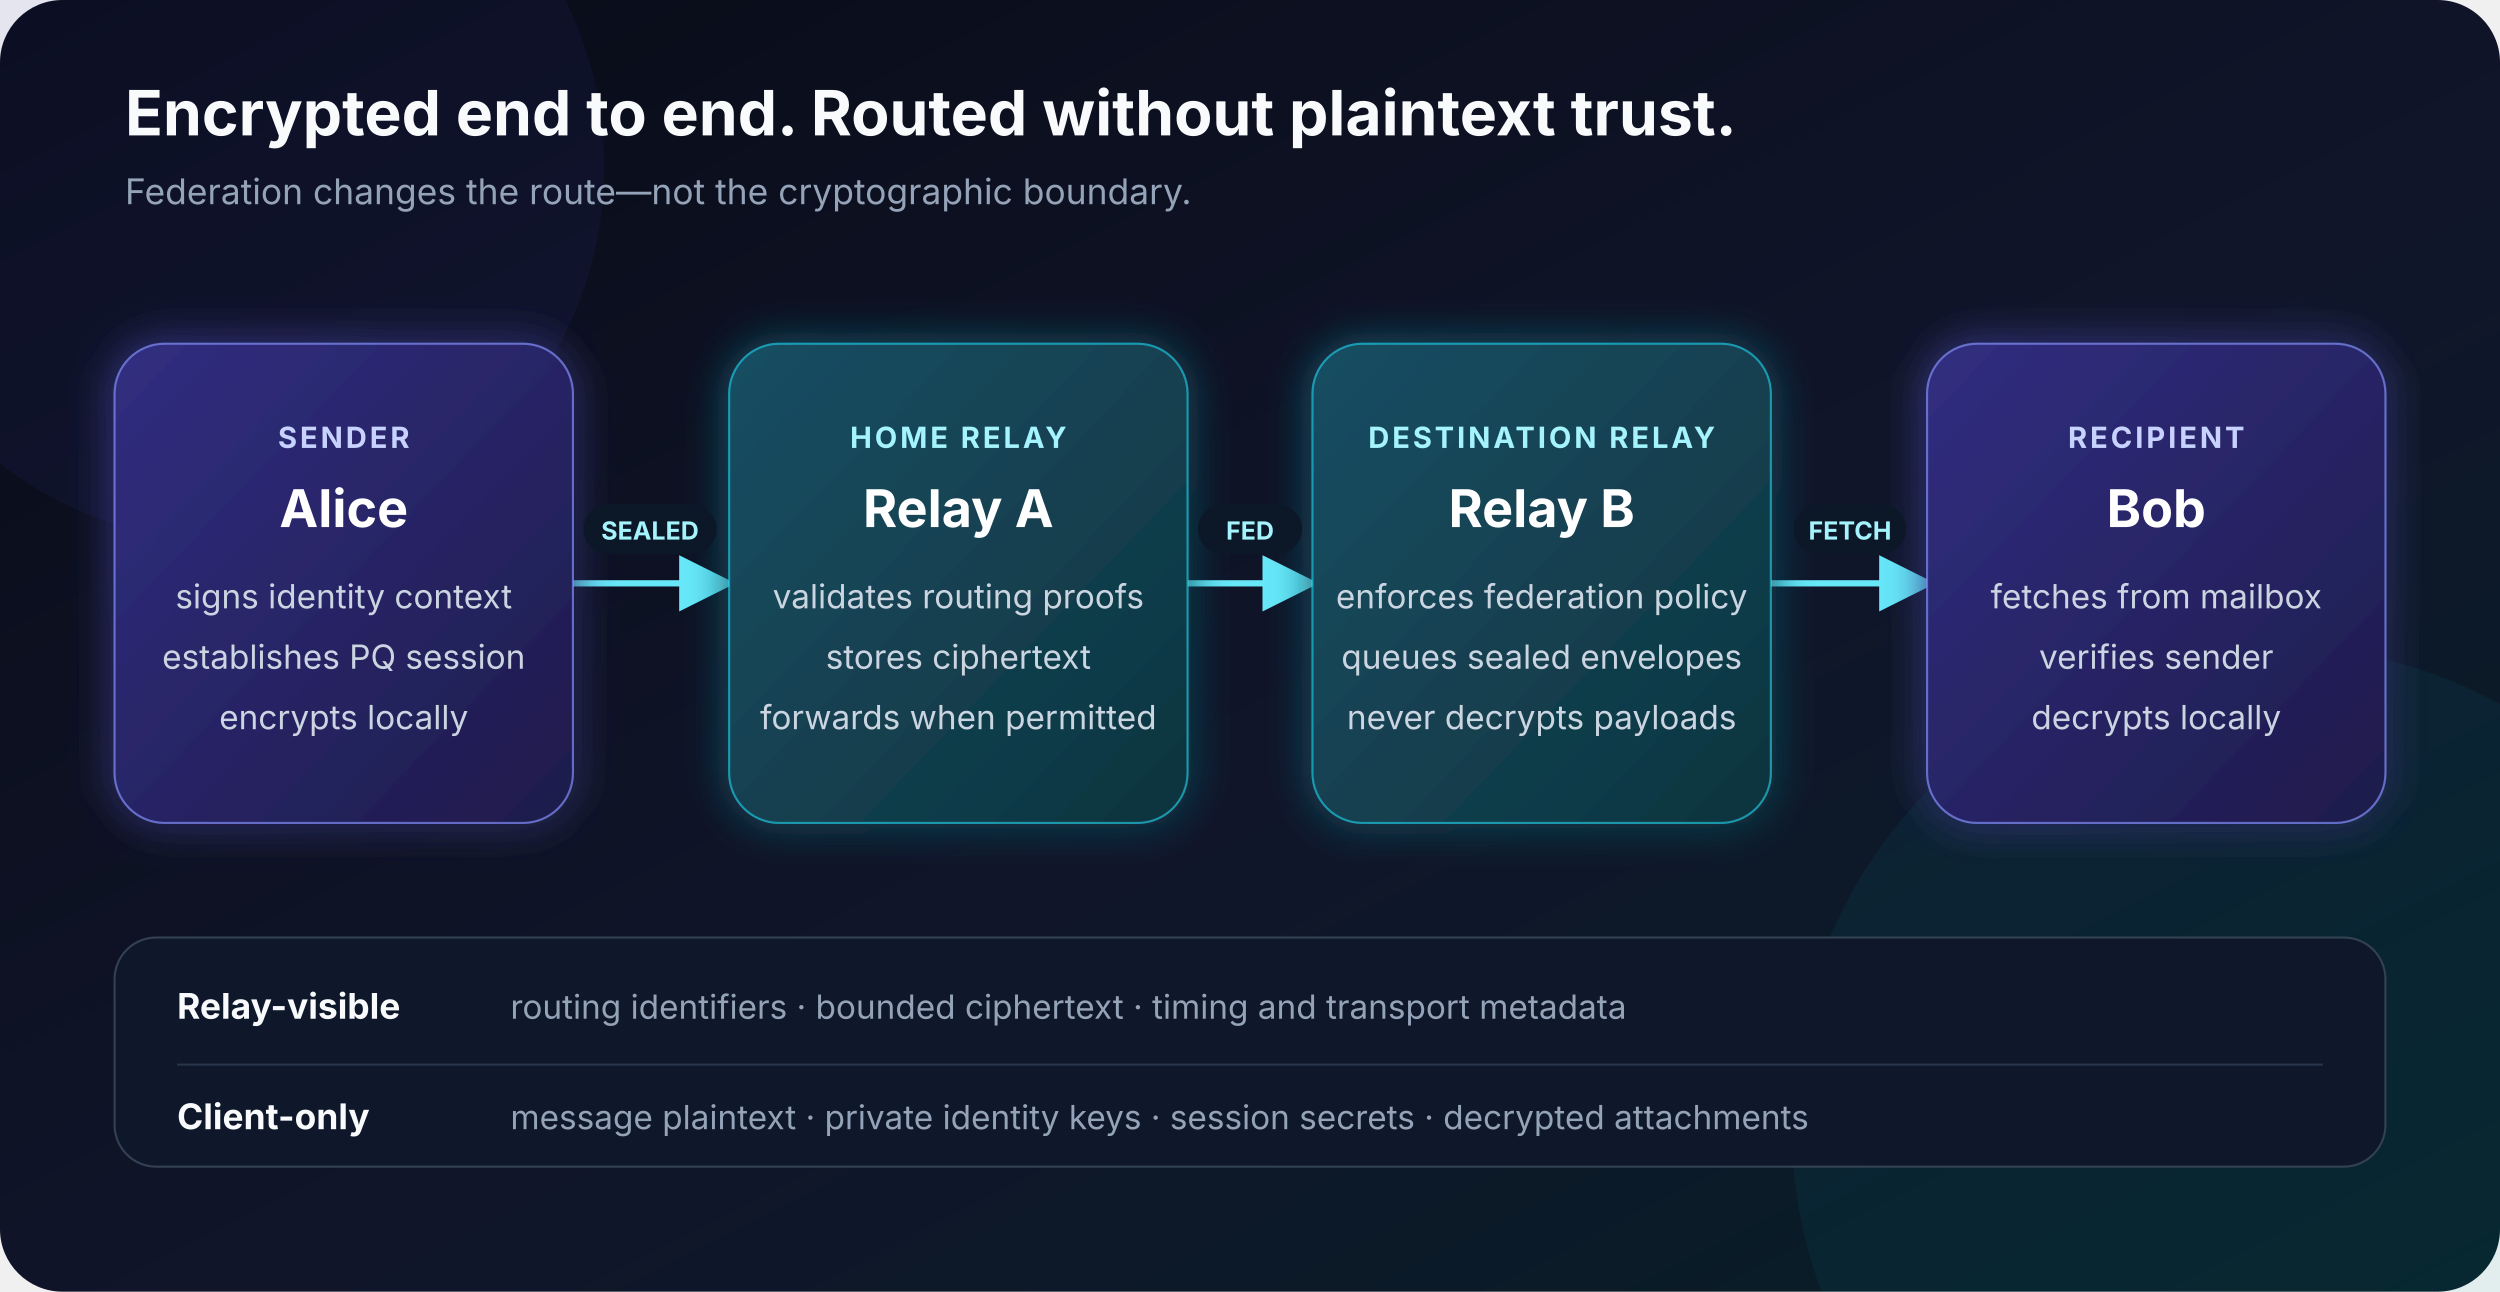
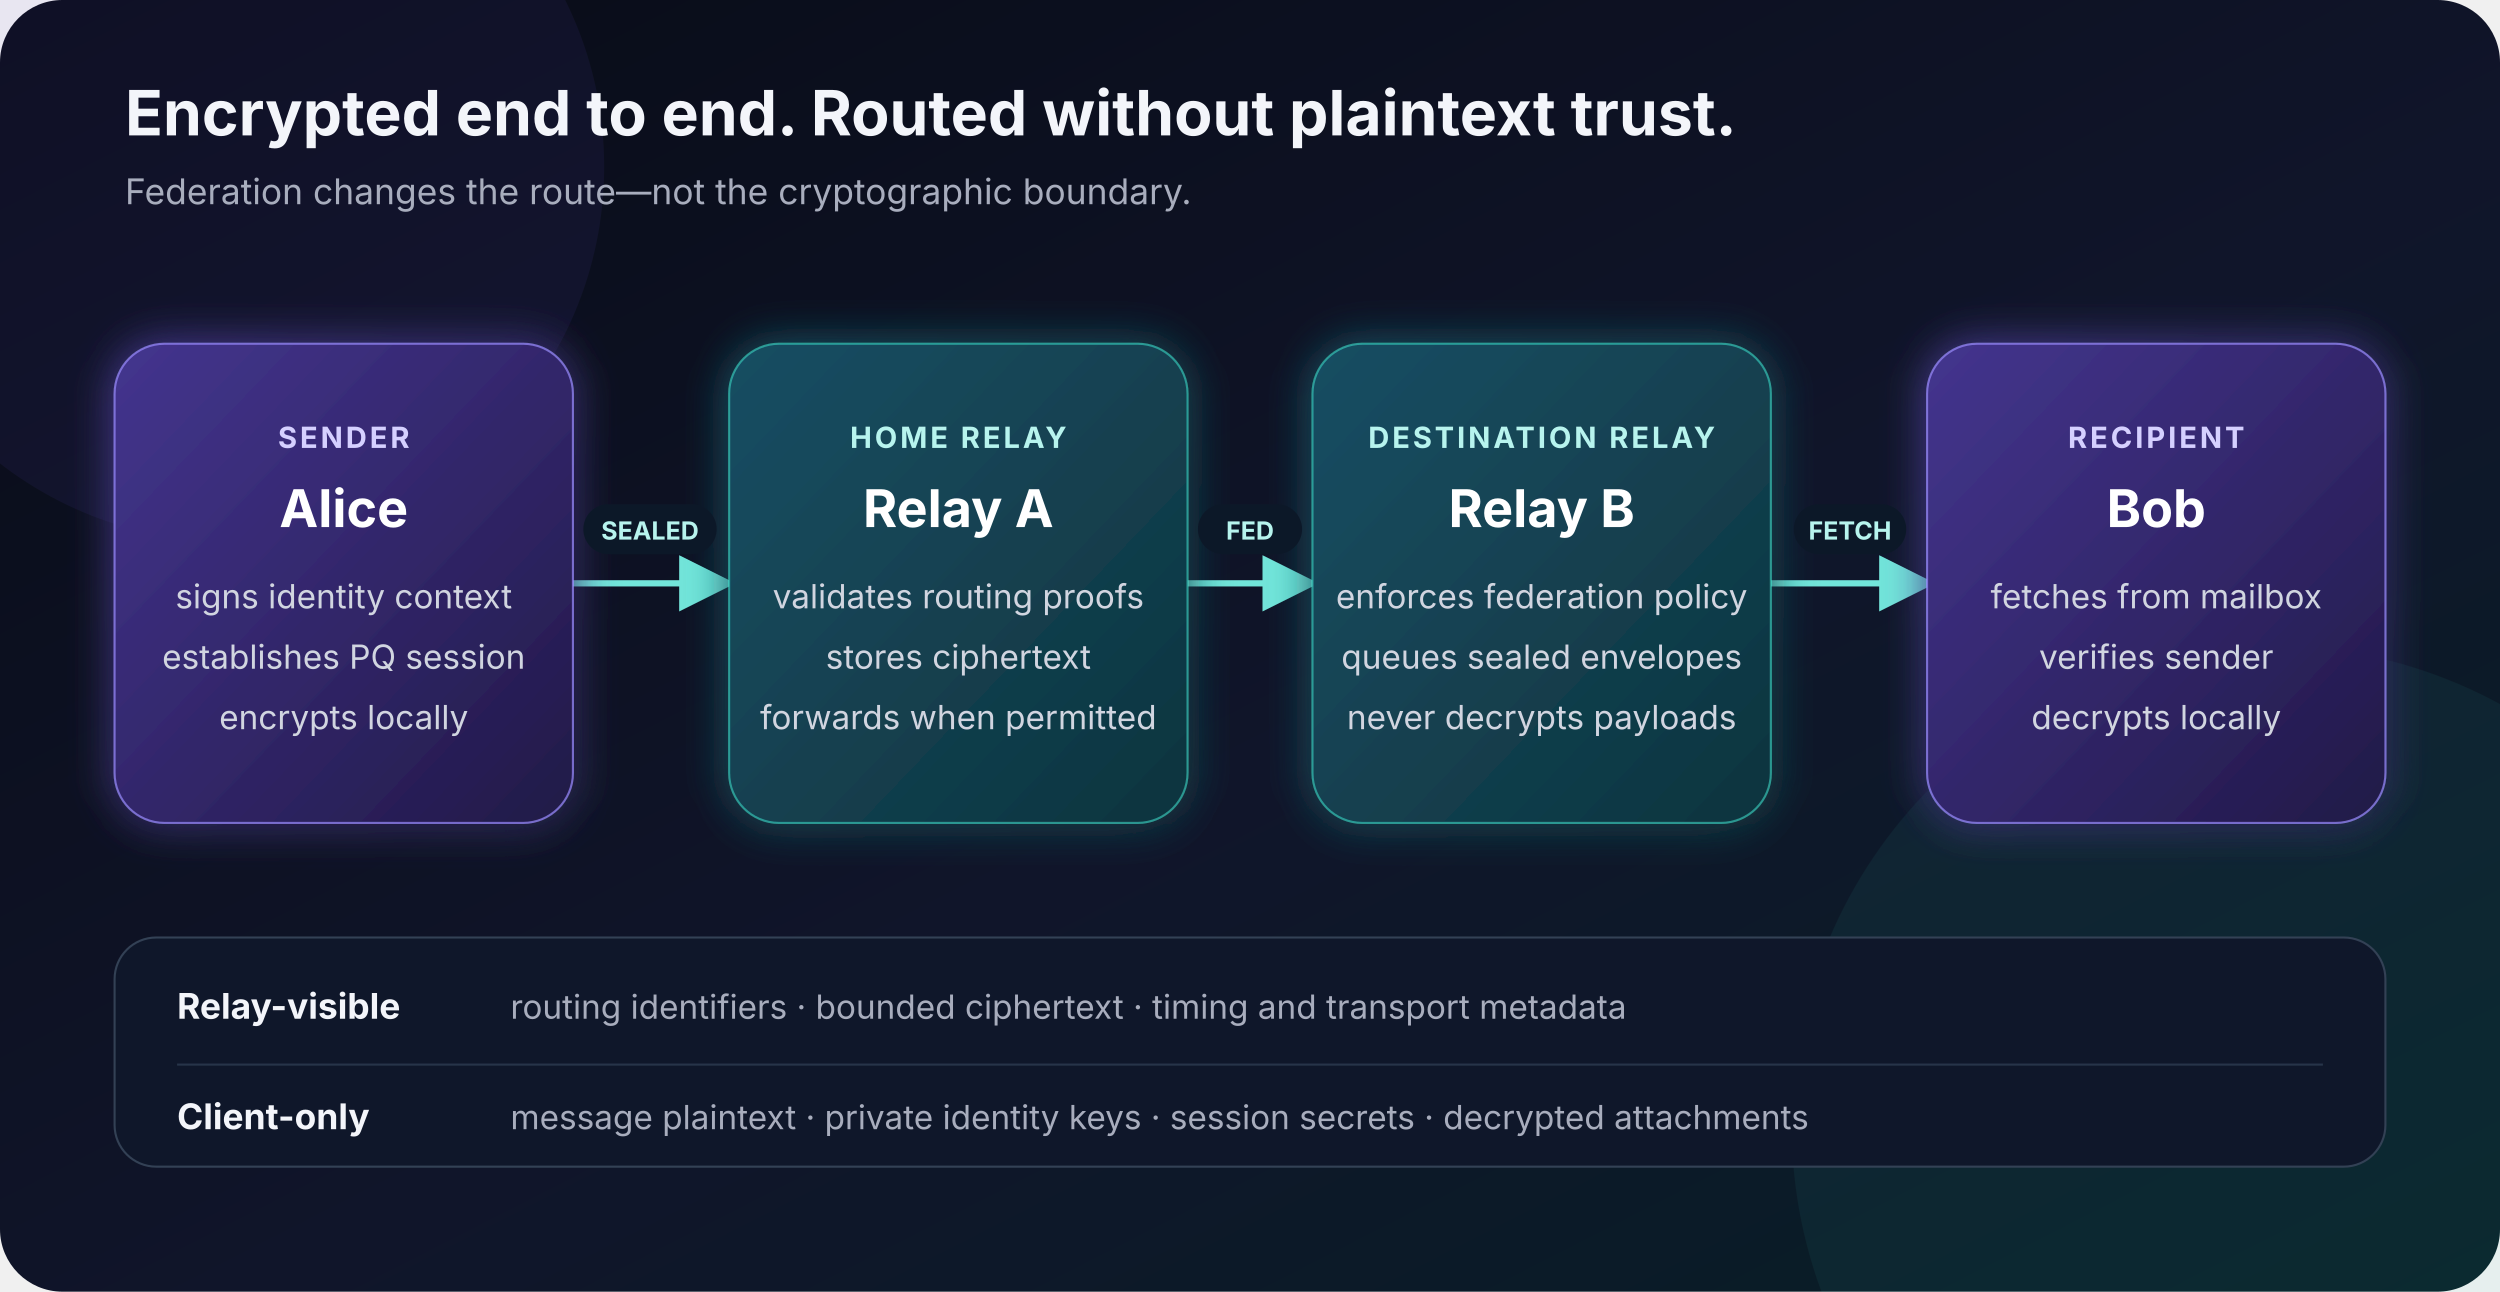
<svg xmlns="http://www.w3.org/2000/svg" width="1200" height="620" viewBox="0 0 1200 620" role="img" aria-labelledby="title desc">
  <defs>
    <linearGradient id="background" x1="0" y1="0" x2="1" y2="1">
      <stop offset="0" stop-color="#080b16" />
      <stop offset="0.55" stop-color="#10152a" />
      <stop offset="1" stop-color="#071f26" />
    </linearGradient>
    <linearGradient id="client" x1="0" y1="0" x2="1" y2="1">
-       <stop offset="0" stop-color="#312e81" />
-       <stop offset="1" stop-color="#1e1b4b" />
+       <stop offset="0" stop-color="#44358F" />
+       <stop offset="1" stop-color="#211947" />
    </linearGradient>
    <linearGradient id="relay" x1="0" y1="0" x2="1" y2="1">
      <stop offset="0" stop-color="#164e63" />
      <stop offset="1" stop-color="#0f343e" />
    </linearGradient>
    <filter id="softGlow" x="-30%" y="-30%" width="160%" height="160%">
      <feGaussianBlur stdDeviation="10" result="blur" />
      <feMerge>
        <feMergeNode in="blur" />
        <feMergeNode in="SourceGraphic" />
      </feMerge>
    </filter>
    <marker id="arrow" markerWidth="11" markerHeight="11" refX="9" refY="5.5" orient="auto">
-       <path d="M1 1 10 5.5 1 10Z" fill="#67e8f9" />
+       <path d="M1 1 10 5.5 1 10Z" fill="#72E5DA" />
    </marker>
  </defs>
  <rect width="1200" height="620" rx="30" fill="url(#background)" />
-   <circle cx="110" cy="80" r="180" fill="#4f46e5" opacity="0.07" />
-   <circle cx="1090" cy="540" r="230" fill="#06b6d4" opacity="0.06" />
-   <g font-family="Inter, ui-sans-serif, system-ui, -apple-system, BlinkMacSystemFont, Segoe UI, sans-serif">
-     <text x="60" y="65" fill="#f8fafc" font-size="30" font-weight="750">Encrypted end to end. Routed without plaintext trust.</text>
-     <text x="60" y="98" fill="#94a3b8" font-size="17">Federation changes the route—not the cryptographic boundary.</text>
-     <g fill="none" stroke="#67e8f9" stroke-width="3" marker-end="url(#arrow)">
+   <circle cx="110" cy="80" r="180" fill="#7B61FF" opacity="0.07" />
+   <circle cx="1090" cy="540" r="230" fill="#3DD5C5" opacity="0.06" />
+   <g font-family="Geist, Inter, ui-sans-serif, system-ui, -apple-system, BlinkMacSystemFont, Segoe UI, sans-serif">
+     <text x="60" y="65" fill="#F3F5FA" font-size="30" font-weight="750">Encrypted end to end. Routed without plaintext trust.</text>
+     <text x="60" y="98" fill="#A8ADBD" font-size="17">Federation changes the route—not the cryptographic boundary.</text>
+     <g fill="none" stroke="#72E5DA" stroke-width="3" marker-end="url(#arrow)">
      <path d="M274 280H350" />
      <path d="M570 280H630" />
      <path d="M850 280H926" />
    </g>
    <g filter="url(#softGlow)">
-       <rect x="55" y="165" width="220" height="230" rx="24" fill="url(#client)" stroke="#818cf8" stroke-opacity="0.7" />
-       <rect x="350" y="165" width="220" height="230" rx="24" fill="url(#relay)" stroke="#22d3ee" stroke-opacity="0.6" />
-       <rect x="630" y="165" width="220" height="230" rx="24" fill="url(#relay)" stroke="#22d3ee" stroke-opacity="0.6" />
-       <rect x="925" y="165" width="220" height="230" rx="24" fill="url(#client)" stroke="#818cf8" stroke-opacity="0.7" />
+       <rect x="55" y="165" width="220" height="230" rx="24" fill="url(#client)" stroke="#9B8CFF" stroke-opacity="0.7" />
+       <rect x="350" y="165" width="220" height="230" rx="24" fill="url(#relay)" stroke="#3DD5C5" stroke-opacity="0.6" />
+       <rect x="630" y="165" width="220" height="230" rx="24" fill="url(#relay)" stroke="#3DD5C5" stroke-opacity="0.6" />
+       <rect x="925" y="165" width="220" height="230" rx="24" fill="url(#client)" stroke="#9B8CFF" stroke-opacity="0.7" />
    </g>
    <rect x="280" y="242" width="64" height="24" rx="12" fill="#0c1828" />
-     <text x="312" y="259" fill="#a5f3fc" font-size="12" font-weight="700" text-anchor="middle">SEALED</text>
+     <text x="312" y="259" fill="#B7F4EE" font-size="12" font-weight="700" text-anchor="middle">SEALED</text>
    <rect x="575" y="242" width="50" height="24" rx="12" fill="#0c1828" />
-     <text x="600" y="259" fill="#a5f3fc" font-size="12" font-weight="700" text-anchor="middle">FED</text>
+     <text x="600" y="259" fill="#B7F4EE" font-size="12" font-weight="700" text-anchor="middle">FED</text>
    <rect x="861" y="242" width="54" height="24" rx="12" fill="#0c1828" />
-     <text x="888" y="259" fill="#a5f3fc" font-size="12" font-weight="700" text-anchor="middle">FETCH</text>
+     <text x="888" y="259" fill="#B7F4EE" font-size="12" font-weight="700" text-anchor="middle">FETCH</text>
    <g text-anchor="middle">
-       <text x="165" y="215" fill="#c7d2fe" font-size="14" font-weight="700" letter-spacing="1.4">SENDER</text>
+       <text x="165" y="215" fill="#D5D0FF" font-size="14" font-weight="700" letter-spacing="1.4">SENDER</text>
      <text x="165" y="253" fill="#fff" font-size="25" font-weight="750">Alice</text>
-       <text x="165" y="292" fill="#cbd5e1" font-size="16">signs identity context</text>
-       <text x="165" y="321" fill="#cbd5e1" font-size="16">establishes PQ session</text>
-       <text x="165" y="350" fill="#cbd5e1" font-size="16">encrypts locally</text>
-       <text x="460" y="215" fill="#a5f3fc" font-size="14" font-weight="700" letter-spacing="1.4">HOME RELAY</text>
+       <text x="165" y="292" fill="#D1D5E0" font-size="16">signs identity context</text>
+       <text x="165" y="321" fill="#D1D5E0" font-size="16">establishes PQ session</text>
+       <text x="165" y="350" fill="#D1D5E0" font-size="16">encrypts locally</text>
+       <text x="460" y="215" fill="#B7F4EE" font-size="14" font-weight="700" letter-spacing="1.4">HOME RELAY</text>
      <text x="460" y="253" fill="#fff" font-size="25" font-weight="750">Relay A</text>
-       <text x="460" y="292" fill="#cbd5e1" font-size="16">validates routing proofs</text>
-       <text x="460" y="321" fill="#cbd5e1" font-size="16">stores ciphertext</text>
-       <text x="460" y="350" fill="#cbd5e1" font-size="16">forwards when permitted</text>
-       <text x="740" y="215" fill="#a5f3fc" font-size="14" font-weight="700" letter-spacing="1.4">DESTINATION RELAY</text>
+       <text x="460" y="292" fill="#D1D5E0" font-size="16">validates routing proofs</text>
+       <text x="460" y="321" fill="#D1D5E0" font-size="16">stores ciphertext</text>
+       <text x="460" y="350" fill="#D1D5E0" font-size="16">forwards when permitted</text>
+       <text x="740" y="215" fill="#B7F4EE" font-size="14" font-weight="700" letter-spacing="1.4">DESTINATION RELAY</text>
      <text x="740" y="253" fill="#fff" font-size="25" font-weight="750">Relay B</text>
-       <text x="740" y="292" fill="#cbd5e1" font-size="16">enforces federation policy</text>
-       <text x="740" y="321" fill="#cbd5e1" font-size="16">queues sealed envelopes</text>
-       <text x="740" y="350" fill="#cbd5e1" font-size="16">never decrypts payloads</text>
-       <text x="1035" y="215" fill="#c7d2fe" font-size="14" font-weight="700" letter-spacing="1.4">RECIPIENT</text>
+       <text x="740" y="292" fill="#D1D5E0" font-size="16">enforces federation policy</text>
+       <text x="740" y="321" fill="#D1D5E0" font-size="16">queues sealed envelopes</text>
+       <text x="740" y="350" fill="#D1D5E0" font-size="16">never decrypts payloads</text>
+       <text x="1035" y="215" fill="#D5D0FF" font-size="14" font-weight="700" letter-spacing="1.4">RECIPIENT</text>
      <text x="1035" y="253" fill="#fff" font-size="25" font-weight="750">Bob</text>
-       <text x="1035" y="292" fill="#cbd5e1" font-size="16">fetches from mailbox</text>
-       <text x="1035" y="321" fill="#cbd5e1" font-size="16">verifies sender</text>
-       <text x="1035" y="350" fill="#cbd5e1" font-size="16">decrypts locally</text>
+       <text x="1035" y="292" fill="#D1D5E0" font-size="16">fetches from mailbox</text>
+       <text x="1035" y="321" fill="#D1D5E0" font-size="16">verifies sender</text>
+       <text x="1035" y="350" fill="#D1D5E0" font-size="16">decrypts locally</text>
    </g>
    <rect x="55" y="450" width="1090" height="110" rx="20" fill="#0f172a" stroke="#334155" />
-     <text x="85" y="489" fill="#f8fafc" font-size="17" font-weight="700">Relay-visible</text>
-     <text x="245" y="489" fill="#94a3b8" font-size="16">routing identifiers · bounded ciphertext · timing and transport metadata</text>
+     <text x="85" y="489" fill="#F3F5FA" font-size="17" font-weight="700">Relay-visible</text>
+     <text x="245" y="489" fill="#A8ADBD" font-size="16">routing identifiers · bounded ciphertext · timing and transport metadata</text>
    <line x1="85" y1="511" x2="1115" y2="511" stroke="#273449" />
-     <text x="85" y="542" fill="#f8fafc" font-size="17" font-weight="700">Client-only</text>
-     <text x="245" y="542" fill="#94a3b8" font-size="16">message plaintext · private identity keys · session secrets · decrypted attachments</text>
+     <text x="85" y="542" fill="#F3F5FA" font-size="17" font-weight="700">Client-only</text>
+     <text x="245" y="542" fill="#A8ADBD" font-size="16">message plaintext · private identity keys · session secrets · decrypted attachments</text>
  </g>
</svg>
